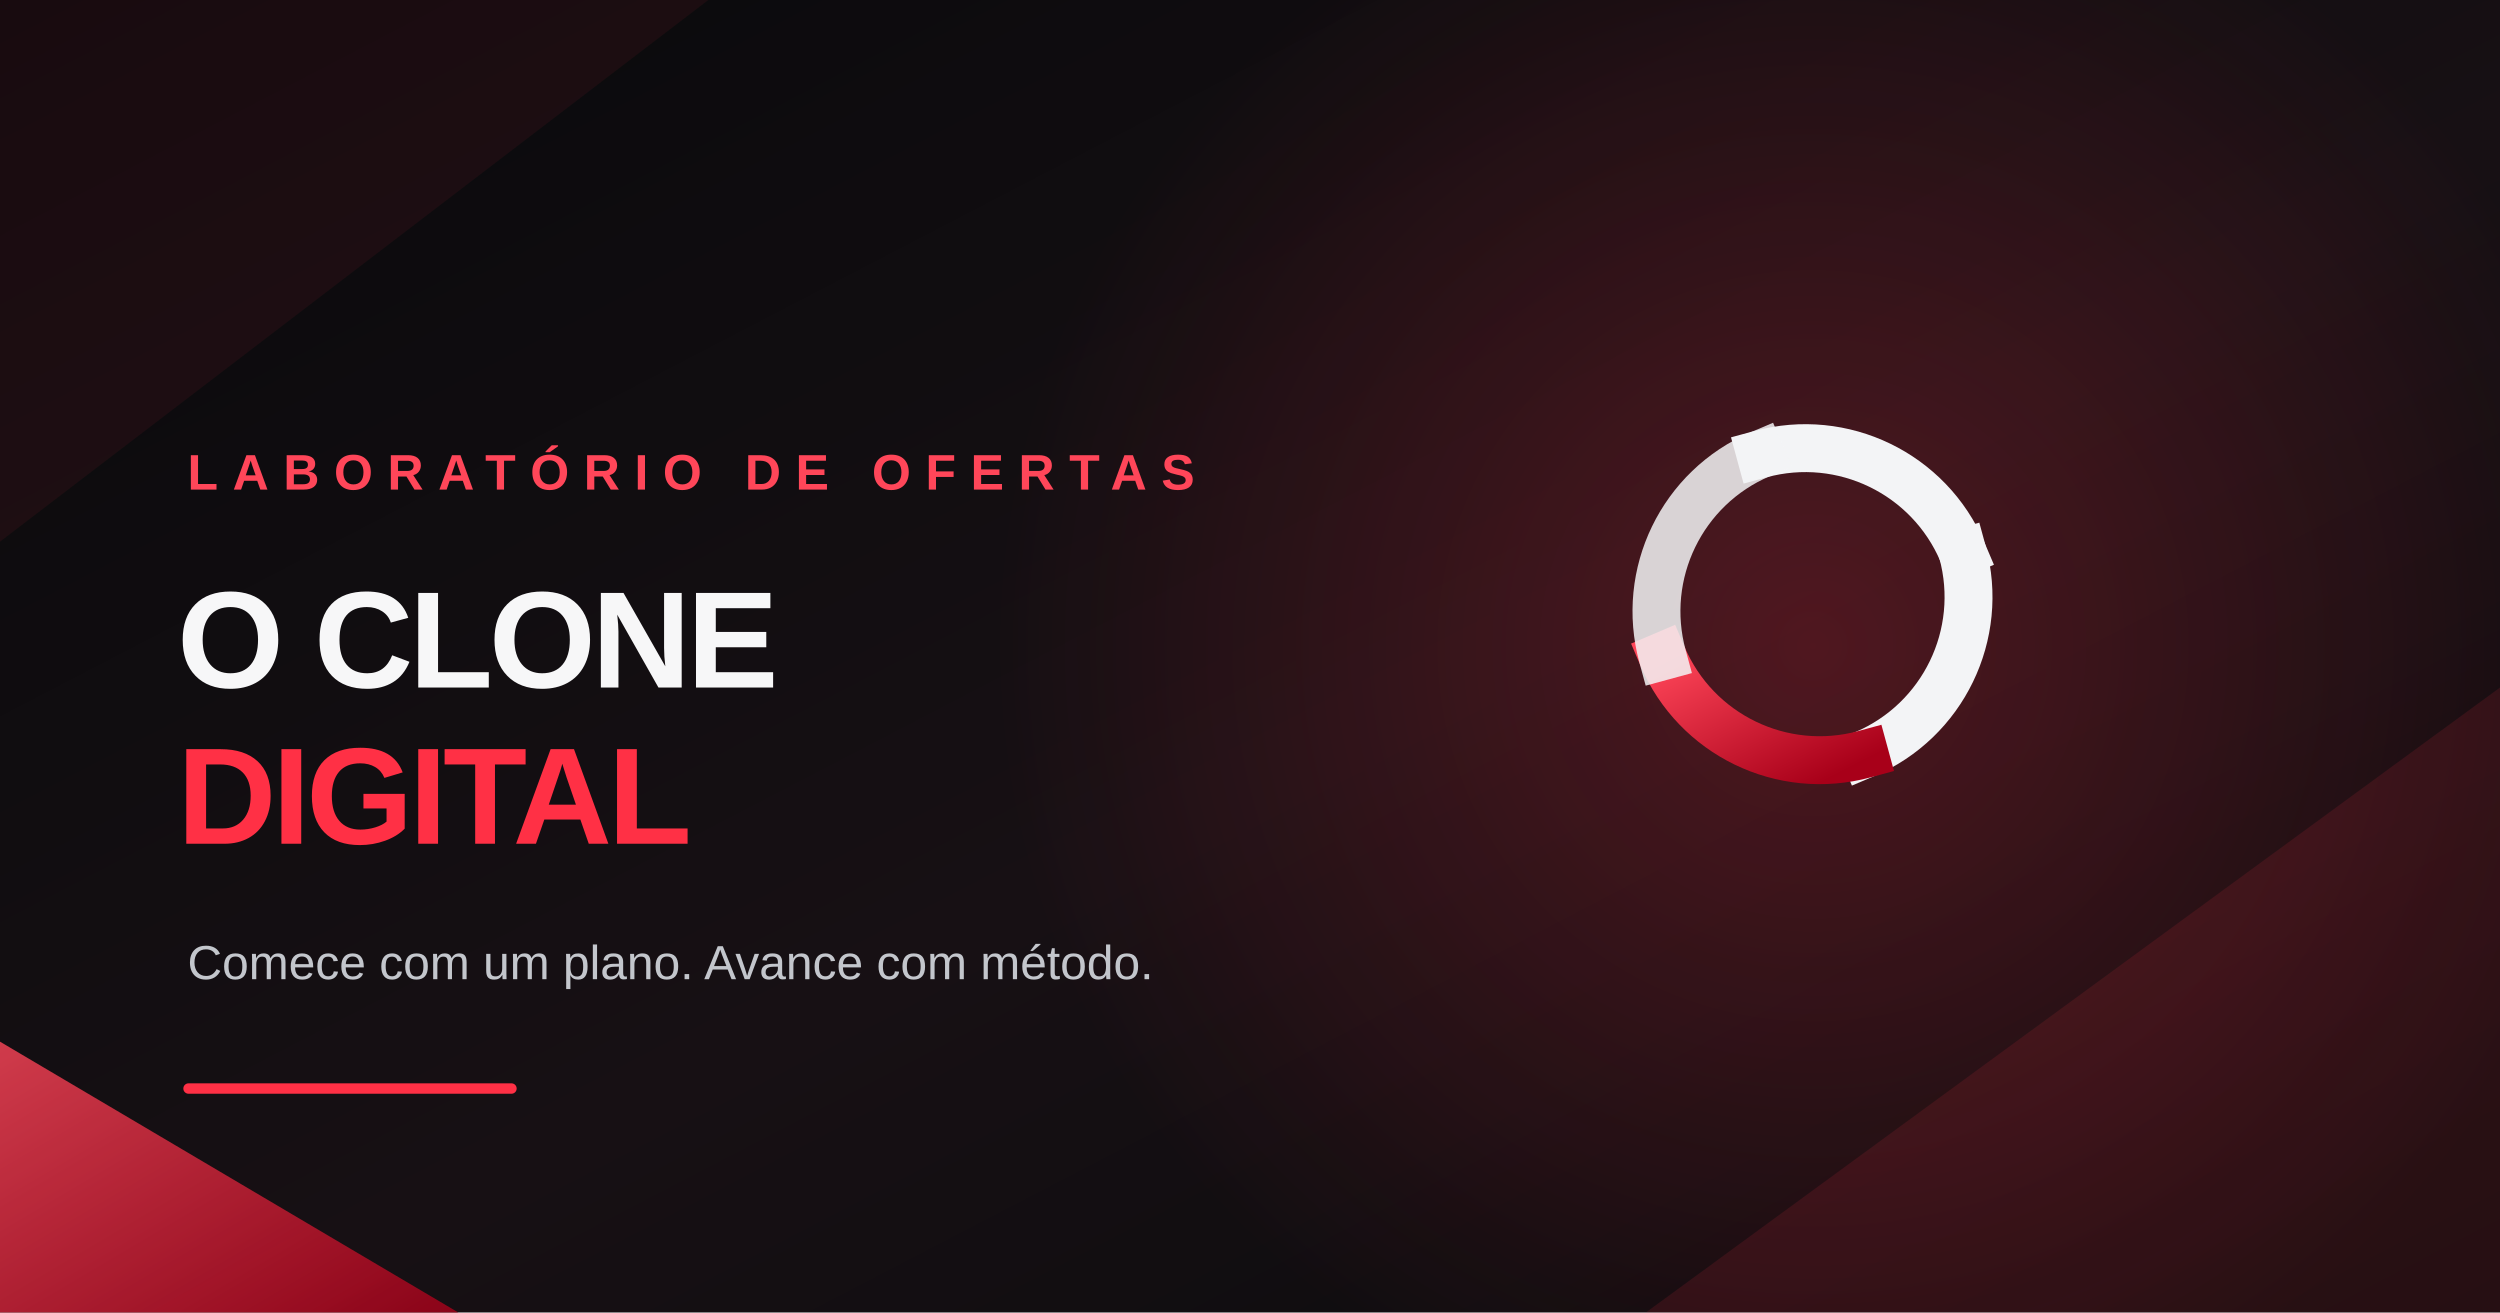
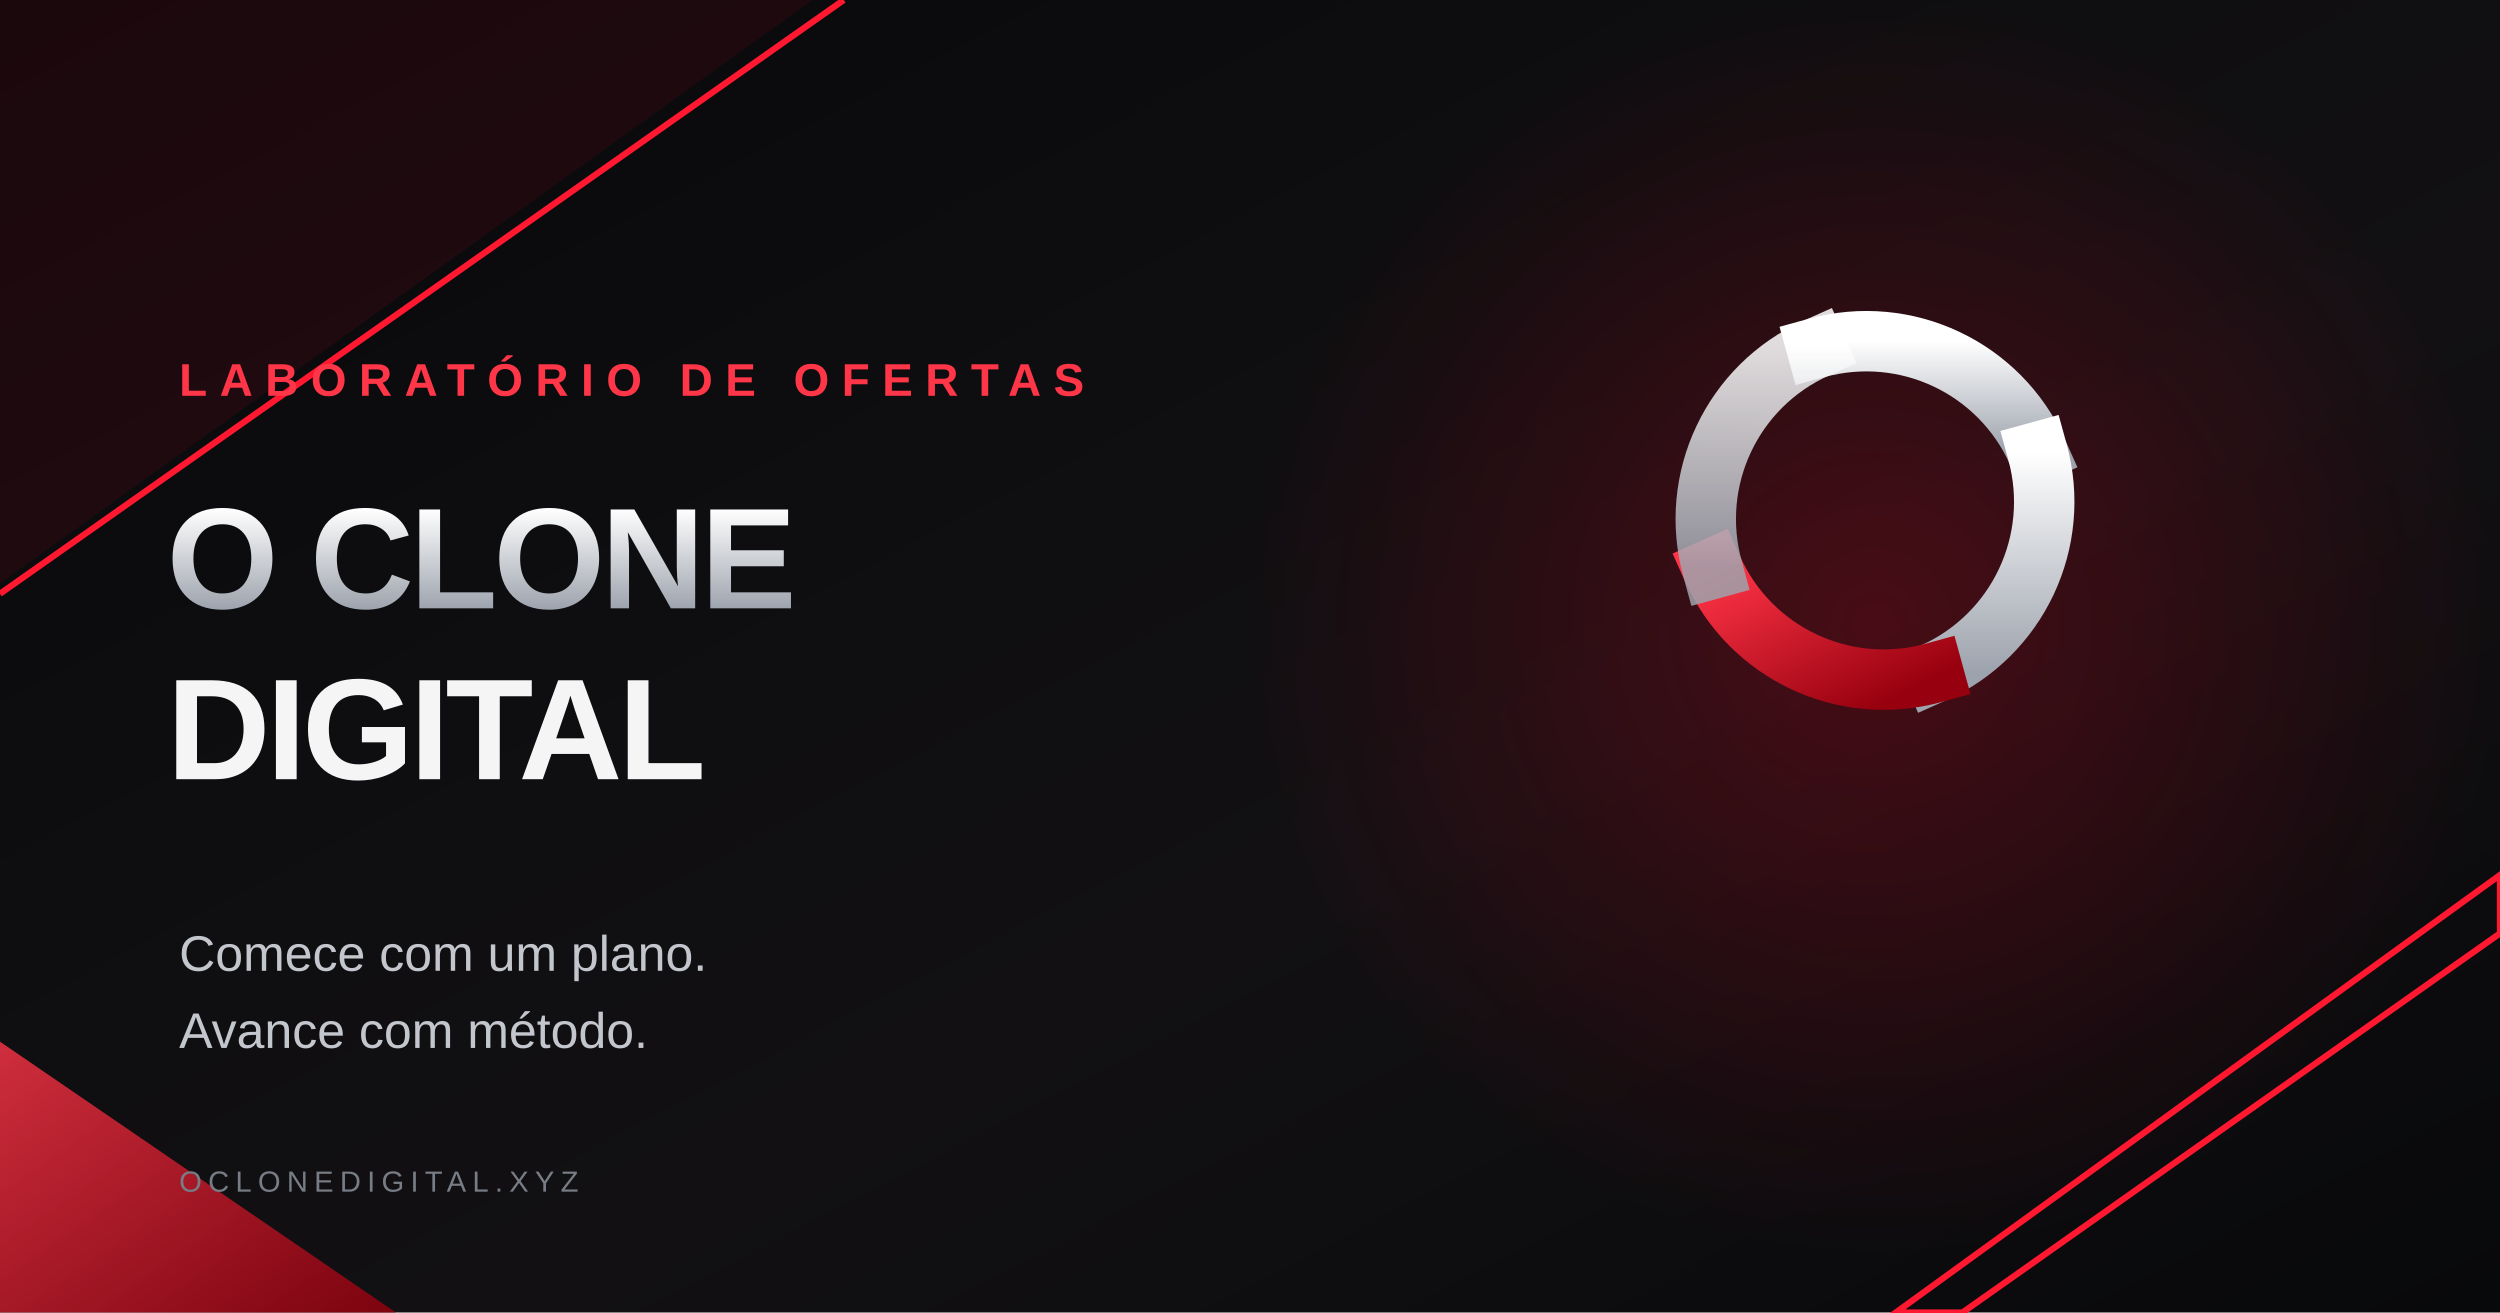
<svg xmlns="http://www.w3.org/2000/svg" width="1200" height="630" viewBox="0 0 1200 630">
  <defs>
-     <linearGradient id="bg" x1="0" y1="0" x2="1" y2="1">
+     <linearGradient id="bg" x2="1" y2="1">
      <stop stop-color="#08090b" />
-       <stop offset=".55" stop-color="#171014" />
-       <stop offset="1" stop-color="#090a0c" />
+       <stop offset=".6" stop-color="#121013" />
+       <stop offset="1" stop-color="#08090b" />
    </linearGradient>
-     <linearGradient id="red" x1="0" y1="0" x2="1" y2="1">
-       <stop stop-color="#ff4659" />
-       <stop offset="1" stop-color="#a80019" />
+     <linearGradient id="silver" x2="0" y2="1">
+       <stop stop-color="#fff" />
+       <stop offset="1" stop-color="#9da3ad" />
+     </linearGradient>
+     <linearGradient id="red" x2="1" y2="1">
+       <stop stop-color="#ff3548" />
+       <stop offset="1" stop-color="#97000e" />
    </linearGradient>
    <radialGradient id="glow">
-       <stop stop-color="#ff3045" stop-opacity=".25" />
-       <stop offset="1" stop-color="#ff3045" stop-opacity="0" />
+       <stop stop-color="#ff001e" stop-opacity=".23" />
+       <stop offset="1" stop-color="#ff001e" stop-opacity="0" />
    </radialGradient>
  </defs>
  <rect width="1200" height="630" fill="url(#bg)" />
-   <circle cx="870" cy="310" r="390" fill="url(#glow)" />
-   <path d="M0 0h340L0 260Z" fill="#ff3045" opacity=".07" />
-   <path d="M790 630 1200 330v300Z" fill="#ff3045" opacity=".12" />
-   <path d="M0 500 220 630h-220Z" fill="url(#red)" opacity=".8" />
-   <g transform="translate(870 290)" fill="none" stroke-width="23" stroke-linecap="square">
-     <path d="M-25 -72A82 82 0 0 1 72 -25" stroke="#f3f4f6" />
-     <path d="M72 -25A82 82 0 0 1 25 72" stroke="#f3f4f6" />
-     <path d="M25 72A82 82 0 0 1 -72 25" stroke="url(#red)" />
-     <path d="M-72 25A82 82 0 0 1 -25 -72" stroke="#f3f4f6" opacity=".85" />
+   <path d="M0 0H390L0 280Z" fill="#ff001e" opacity=".08" />
+   <path d="M0 285 405 0 M910 630l290-210v28L942 630Z" fill="none" stroke="#ff1830" stroke-width="3" />
+   <path d="M0 630V500L190 630Z" fill="url(#red)" opacity=".8" />
+   <circle cx="900" cy="300" r="300" fill="url(#glow)" />
+   <g transform="translate(900 245)" fill="none" stroke-width="29" stroke-linecap="square">
+     <path d="M-28 -78A90 90 0 0 1 78 -28" stroke="url(#silver)" />
+     <path d="M78 -28A90 90 0 0 1 28 78" stroke="url(#silver)" />
+     <path d="M28 78A90 90 0 0 1 -78 28" stroke="url(#red)" />
+     <path d="M-78 28A90 90 0 0 1 -28 -78" stroke="url(#silver)" opacity=".85" />
  </g>
-   <text x="90" y="235" font-family="Arial,Helvetica,sans-serif" font-size="24" font-weight="700" letter-spacing="7" fill="#ff4659">LABORATÓRIO DE OFERTAS</text>
-   <text x="85" y="330" font-family="Arial,Helvetica,sans-serif" font-size="66" font-weight="800" letter-spacing="-2" fill="#f7f7f8">O CLONE</text>
-   <text x="85" y="405" font-family="Arial,Helvetica,sans-serif" font-size="66" font-weight="800" letter-spacing="-2" fill="#ff3045">DIGITAL</text>
-   <text x="90" y="470" font-family="Arial,Helvetica,sans-serif" font-size="23" fill="#c3c6cc">Comece com um plano. Avance com método.</text>
-   <rect x="88" y="520" width="160" height="5" rx="2.5" fill="#ff3045" />
+   <text x="86" y="190" font-family="Arial,Helvetica,sans-serif" font-size="22" font-weight="700" letter-spacing="6" fill="#ff3548">LABORATÓRIO DE OFERTAS</text>
+   <text x="80" y="292" font-family="Arial,Helvetica,sans-serif" font-size="69" font-weight="900" letter-spacing="-2" fill="url(#silver)">O CLONE</text>
+   <text x="80" y="374" font-family="Arial,Helvetica,sans-serif" font-size="69" font-weight="900" letter-spacing="-2" fill="#f5f5f6">DIGITAL</text>
+   <path d="M84 410H265" stroke="url(#red)" stroke-width="4" />
+   <text x="86" y="466" font-family="Arial,Helvetica,sans-serif" font-size="24" fill="#c3c6cc">Comece com um plano.</text>
+   <text x="86" y="503" font-family="Arial,Helvetica,sans-serif" font-size="24" fill="#c3c6cc">Avance com método.</text>
+   <text x="86" y="572" font-family="Arial,Helvetica,sans-serif" font-size="14" letter-spacing="3" fill="#777c85">OCLONEDIGITAL.XYZ</text>
</svg>
